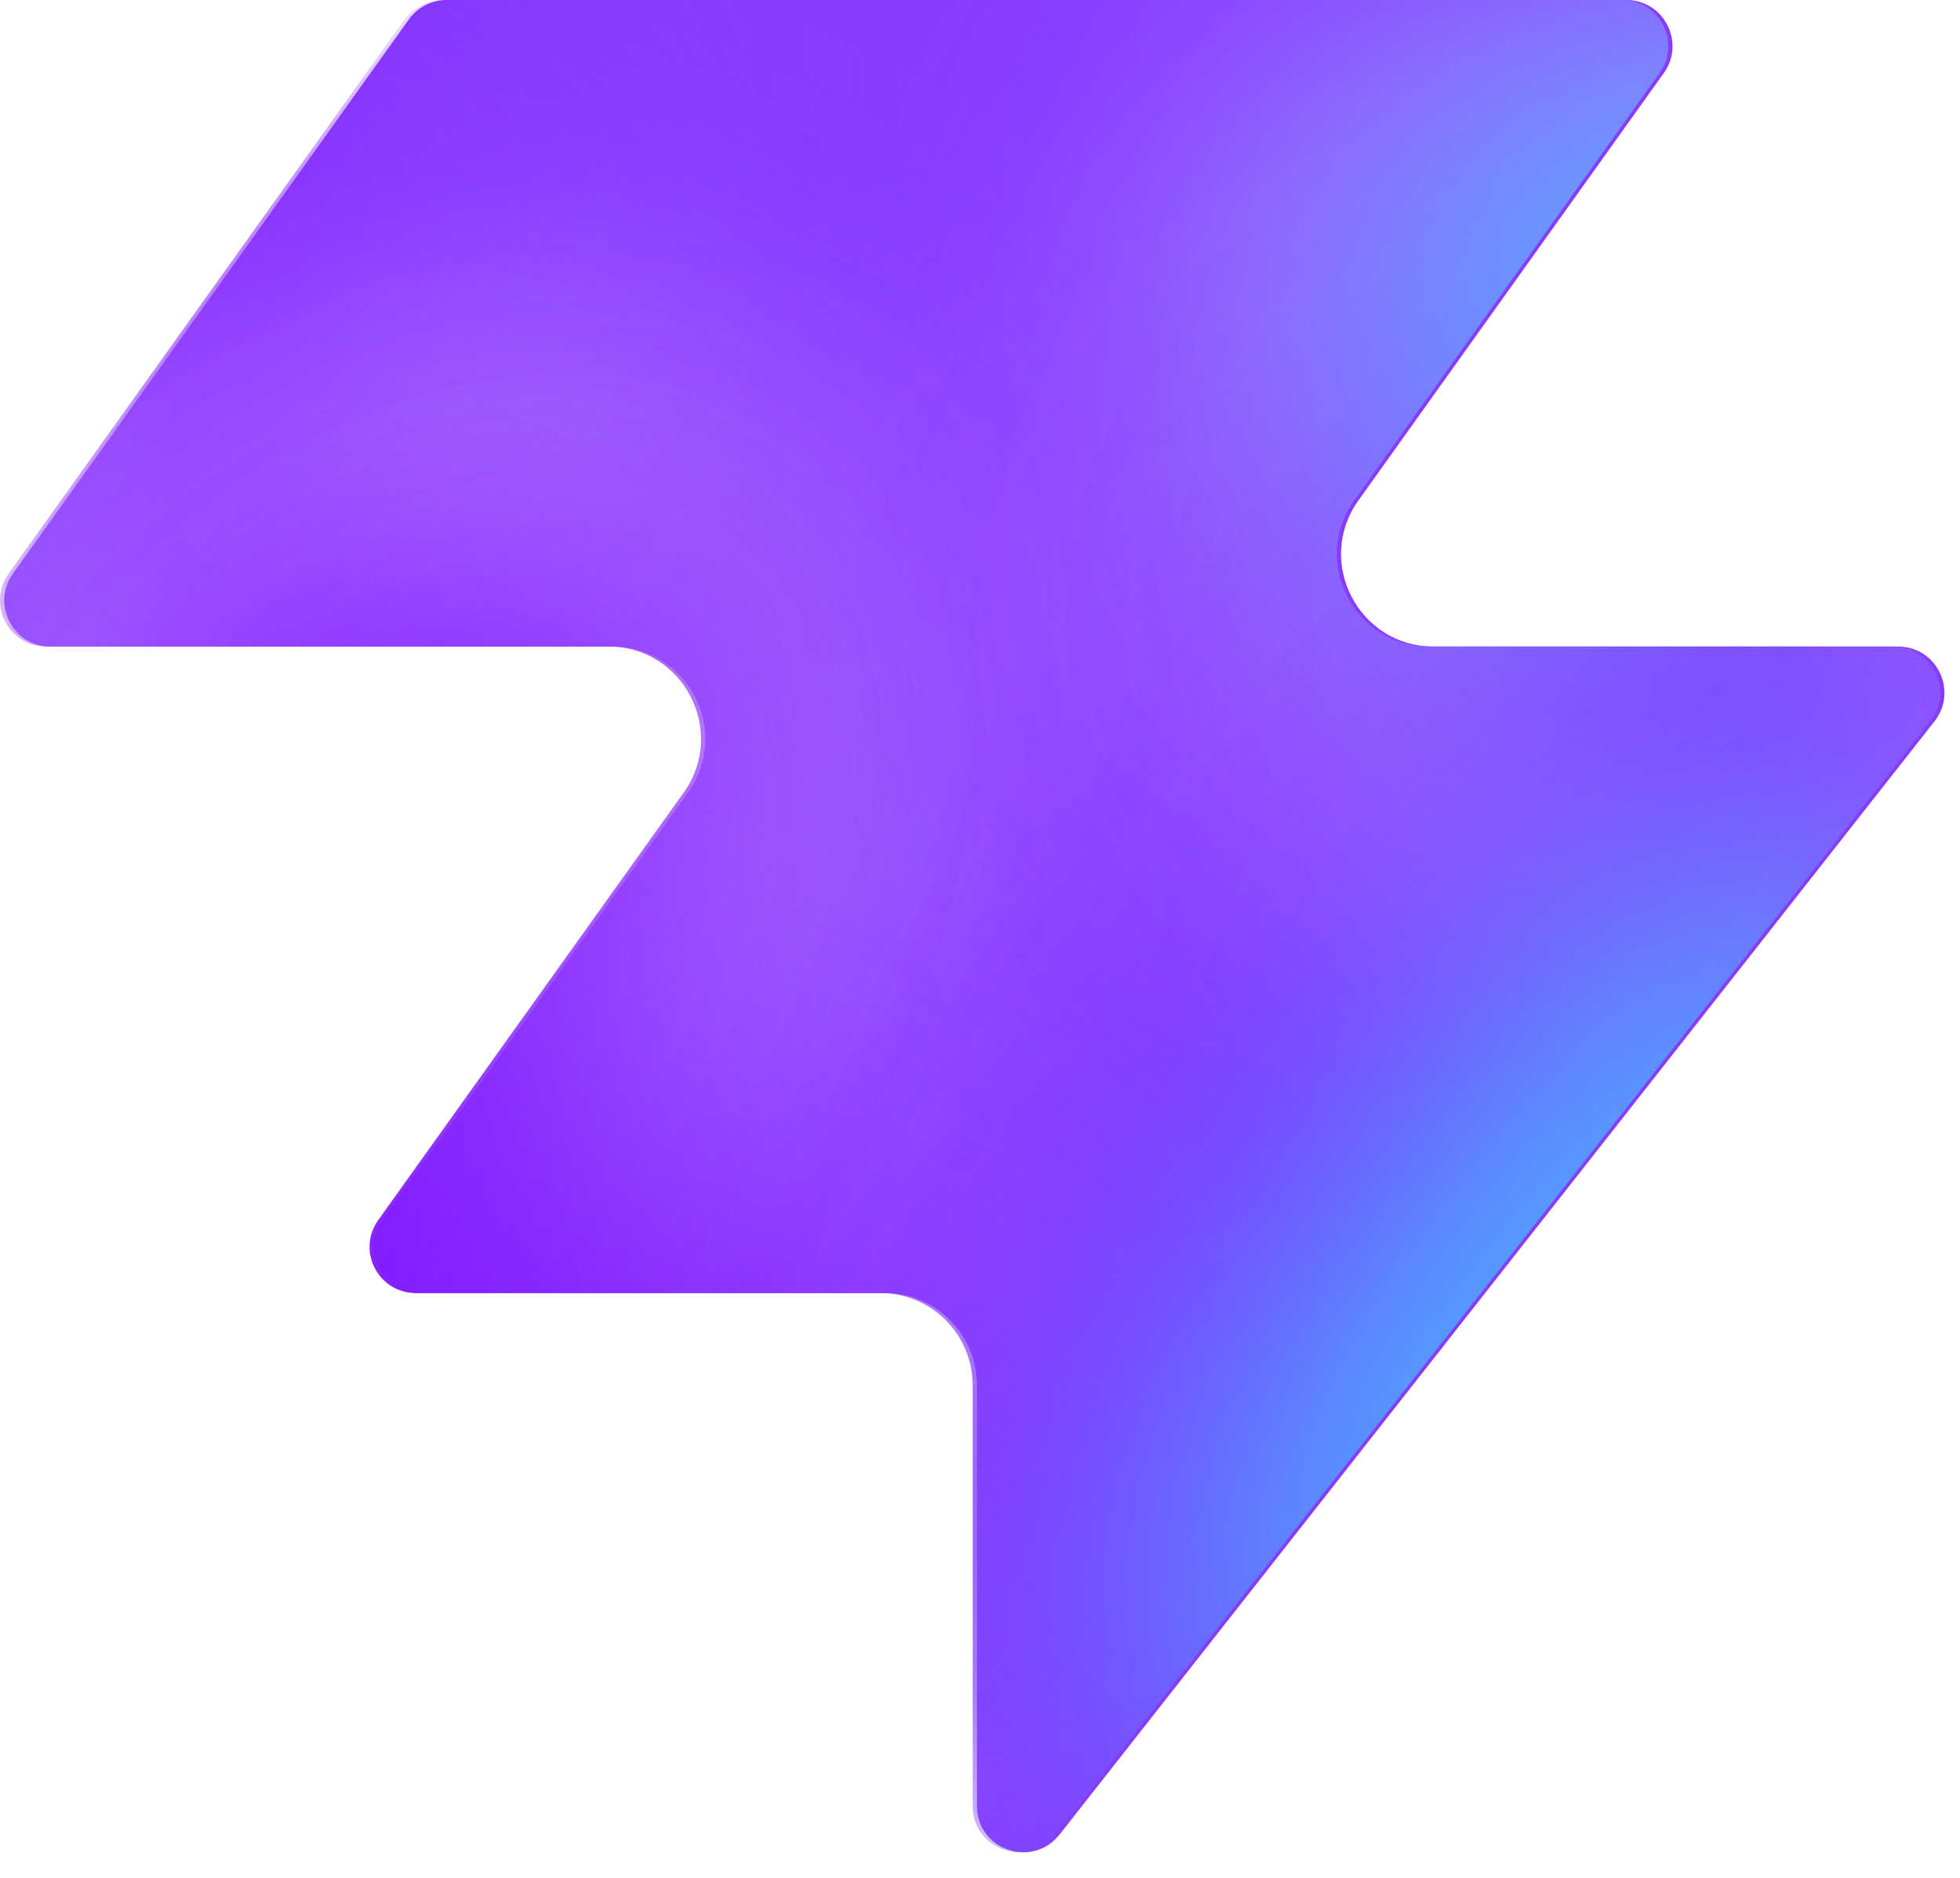
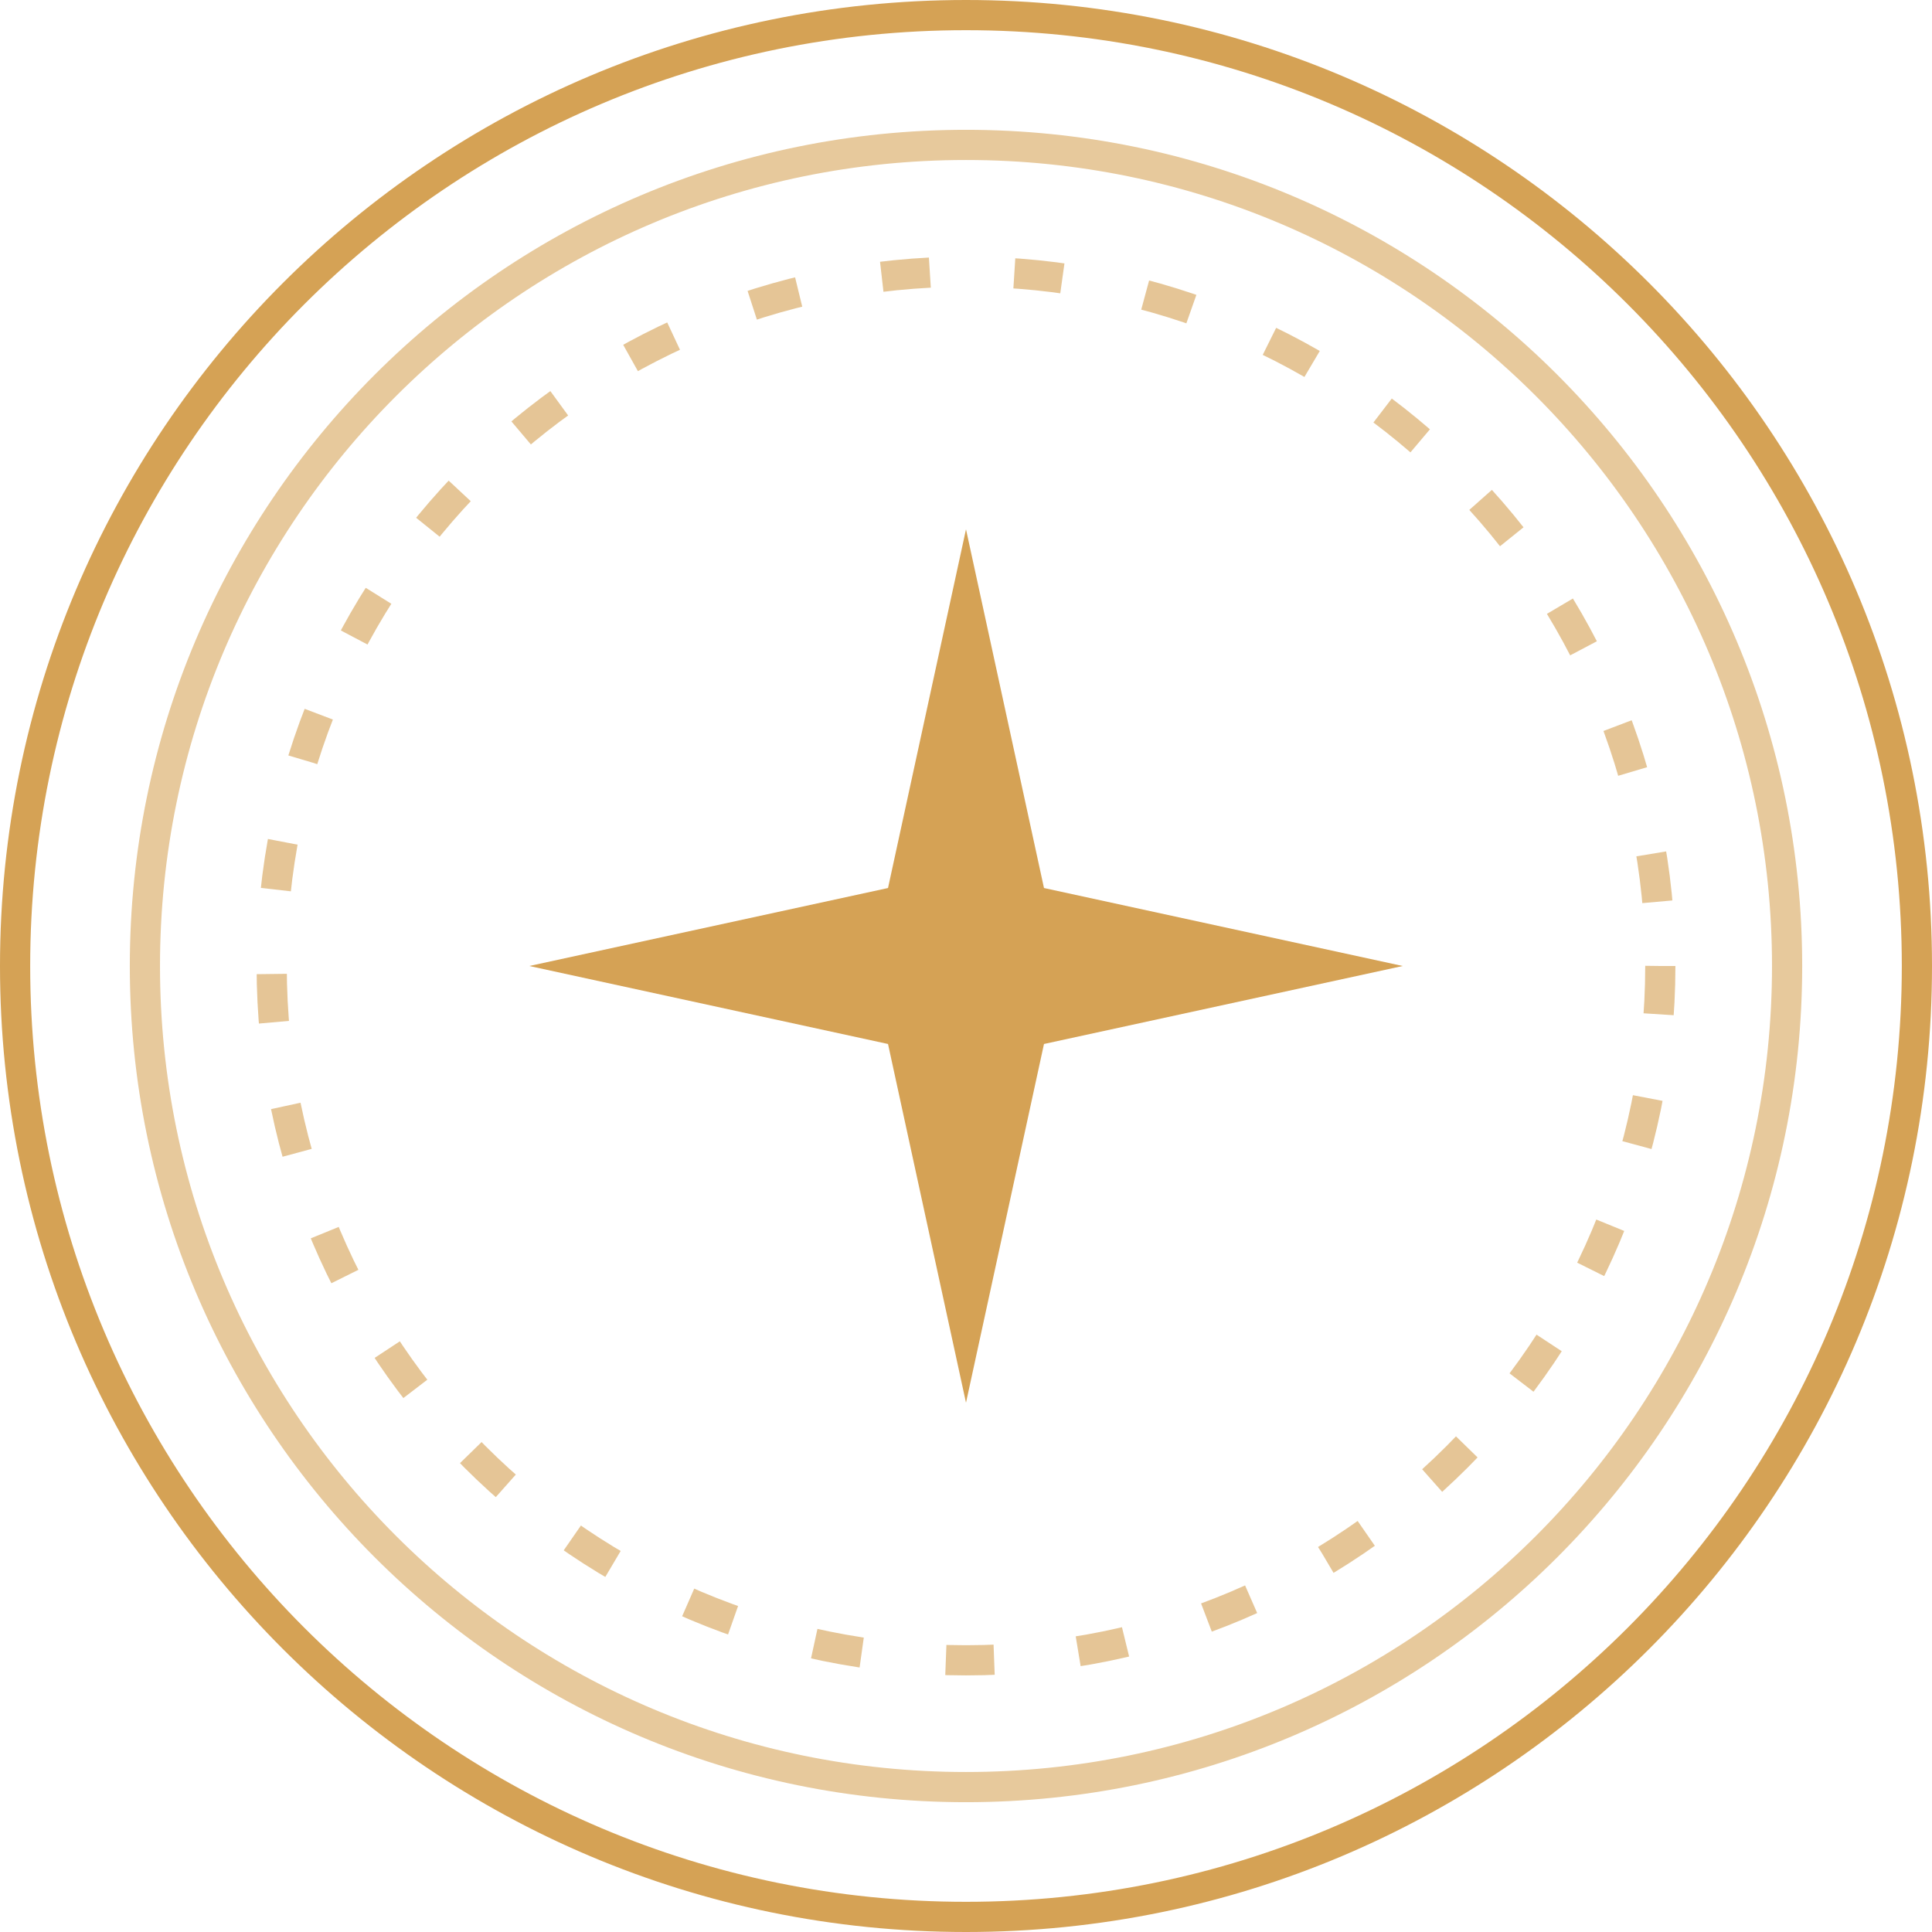
- <svg xmlns="http://www.w3.org/2000/svg" width="48" height="46" fill="none" viewBox="0 0 48 46">
-   <path fill="#863bff" d="M25.946 44.938c-.664.845-2.021.375-2.021-.698V33.937a2.26 2.26 0 0 0-2.262-2.262H10.287c-.92 0-1.456-1.04-.92-1.788l7.48-10.471c1.07-1.497 0-3.578-1.842-3.578H1.237c-.92 0-1.456-1.04-.92-1.788L10.013.474c.214-.297.556-.474.92-.474h28.894c.92 0 1.456 1.04.92 1.788l-7.48 10.471c-1.07 1.498 0 3.579 1.842 3.579h11.377c.943 0 1.473 1.088.89 1.83L25.947 44.94z" style="fill:#863bff;fill:color(display-p3 .525 .23 1);fill-opacity:1" />
-   <mask id="a" width="48" height="46" x="0" y="0" maskUnits="userSpaceOnUse" style="mask-type:alpha">
-     <path fill="#000" d="M25.842 44.938c-.664.844-2.021.375-2.021-.698V33.937a2.26 2.26 0 0 0-2.262-2.262H10.183c-.92 0-1.456-1.04-.92-1.788l7.48-10.471c1.07-1.498 0-3.579-1.842-3.579H1.133c-.92 0-1.456-1.04-.92-1.787L9.91.473c.214-.297.556-.474.92-.474h28.894c.92 0 1.456 1.04.92 1.788l-7.48 10.471c-1.07 1.498 0 3.578 1.842 3.578h11.377c.943 0 1.473 1.088.89 1.832L25.843 44.94z" style="fill:#000;fill-opacity:1" />
-   </mask>
-   <g mask="url(#a)">
-     <g filter="url(#b)">
-       <ellipse cx="5.508" cy="14.704" fill="#ede6ff" rx="5.508" ry="14.704" style="fill:#ede6ff;fill:color(display-p3 .927 .903 1);fill-opacity:1" transform="matrix(.00324 1 1 -.00324 -4.47 31.516)" />
-     </g>
-     <g filter="url(#c)">
-       <ellipse cx="10.399" cy="29.851" fill="#ede6ff" rx="10.399" ry="29.851" style="fill:#ede6ff;fill:color(display-p3 .927 .903 1);fill-opacity:1" transform="matrix(.00324 1 1 -.00324 -39.328 7.883)" />
-     </g>
-     <g filter="url(#d)">
-       <ellipse cx="5.508" cy="30.487" fill="#7e14ff" rx="5.508" ry="30.487" style="fill:#7e14ff;fill:color(display-p3 .492 .077 1);fill-opacity:1" transform="rotate(89.814 -25.913 -14.639)scale(1 -1)" />
-     </g>
-     <g filter="url(#e)">
-       <ellipse cx="5.508" cy="30.599" fill="#7e14ff" rx="5.508" ry="30.599" style="fill:#7e14ff;fill:color(display-p3 .492 .077 1);fill-opacity:1" transform="rotate(89.814 -32.644 -3.334)scale(1 -1)" />
-     </g>
-     <g filter="url(#f)">
-       <ellipse cx="5.508" cy="30.599" fill="#7e14ff" rx="5.508" ry="30.599" style="fill:#7e14ff;fill:color(display-p3 .492 .077 1);fill-opacity:1" transform="matrix(.00324 1 1 -.00324 -34.34 30.47)" />
-     </g>
-     <g filter="url(#g)">
-       <ellipse cx="14.072" cy="22.078" fill="#ede6ff" rx="14.072" ry="22.078" style="fill:#ede6ff;fill:color(display-p3 .927 .903 1);fill-opacity:1" transform="rotate(93.35 24.506 48.493)scale(-1 1)" />
-     </g>
-     <g filter="url(#h)">
-       <ellipse cx="3.47" cy="21.501" fill="#7e14ff" rx="3.47" ry="21.501" style="fill:#7e14ff;fill:color(display-p3 .492 .077 1);fill-opacity:1" transform="rotate(89.009 28.708 47.59)scale(-1 1)" />
-     </g>
-     <g filter="url(#i)">
-       <ellipse cx="3.47" cy="21.501" fill="#7e14ff" rx="3.47" ry="21.501" style="fill:#7e14ff;fill:color(display-p3 .492 .077 1);fill-opacity:1" transform="rotate(89.009 28.708 47.59)scale(-1 1)" />
-     </g>
-     <g filter="url(#j)">
-       <ellipse cx=".387" cy="8.972" fill="#7e14ff" rx="4.407" ry="29.108" style="fill:#7e14ff;fill:color(display-p3 .492 .077 1);fill-opacity:1" transform="rotate(39.51 .387 8.972)" />
-     </g>
-     <g filter="url(#k)">
-       <ellipse cx="47.523" cy="-6.092" fill="#7e14ff" rx="4.407" ry="29.108" style="fill:#7e14ff;fill:color(display-p3 .492 .077 1);fill-opacity:1" transform="rotate(37.892 47.523 -6.092)" />
-     </g>
-     <g filter="url(#l)">
-       <ellipse cx="41.412" cy="6.333" fill="#47bfff" rx="5.971" ry="9.665" style="fill:#47bfff;fill:color(display-p3 .28 .748 1);fill-opacity:1" transform="rotate(37.892 41.412 6.333)" />
-     </g>
-     <g filter="url(#m)">
-       <ellipse cx="-1.879" cy="38.332" fill="#7e14ff" rx="4.407" ry="29.108" style="fill:#7e14ff;fill:color(display-p3 .492 .077 1);fill-opacity:1" transform="rotate(37.892 -1.88 38.332)" />
-     </g>
-     <g filter="url(#n)">
-       <ellipse cx="-1.879" cy="38.332" fill="#7e14ff" rx="4.407" ry="29.108" style="fill:#7e14ff;fill:color(display-p3 .492 .077 1);fill-opacity:1" transform="rotate(37.892 -1.88 38.332)" />
-     </g>
-     <g filter="url(#o)">
-       <ellipse cx="35.651" cy="29.907" fill="#7e14ff" rx="4.407" ry="29.108" style="fill:#7e14ff;fill:color(display-p3 .492 .077 1);fill-opacity:1" transform="rotate(37.892 35.651 29.907)" />
-     </g>
-     <g filter="url(#p)">
-       <ellipse cx="38.418" cy="32.4" fill="#47bfff" rx="5.971" ry="15.297" style="fill:#47bfff;fill:color(display-p3 .28 .748 1);fill-opacity:1" transform="rotate(37.892 38.418 32.4)" />
-     </g>
+ <svg xmlns="http://www.w3.org/2000/svg" width="64" height="64" viewBox="0 0 64 64" fill="none">
+   <g stroke="#d5a255">
+     <circle cx="32" cy="32" r="31.5" />
+     <circle cx="32" cy="32" r="27.2" opacity="0.58" />
+     <circle cx="32" cy="32" r="23" stroke-dasharray="1.6 2.8" opacity="0.62" />
  </g>
-   <defs>
-     <filter id="b" width="60.045" height="41.654" x="-19.77" y="16.149" color-interpolation-filters="sRGB" filterUnits="userSpaceOnUse">
-       <feFlood flood-opacity="0" result="BackgroundImageFix" />
-       <feBlend in="SourceGraphic" in2="BackgroundImageFix" result="shape" />
-       <feGaussianBlur result="effect1_foregroundBlur_2002_17158" stdDeviation="7.659" />
-     </filter>
-     <filter id="c" width="90.34" height="51.437" x="-54.613" y="-7.533" color-interpolation-filters="sRGB" filterUnits="userSpaceOnUse">
-       <feFlood flood-opacity="0" result="BackgroundImageFix" />
-       <feBlend in="SourceGraphic" in2="BackgroundImageFix" result="shape" />
-       <feGaussianBlur result="effect1_foregroundBlur_2002_17158" stdDeviation="7.659" />
-     </filter>
-     <filter id="d" width="79.355" height="29.4" x="-49.64" y="2.03" color-interpolation-filters="sRGB" filterUnits="userSpaceOnUse">
-       <feFlood flood-opacity="0" result="BackgroundImageFix" />
-       <feBlend in="SourceGraphic" in2="BackgroundImageFix" result="shape" />
-       <feGaussianBlur result="effect1_foregroundBlur_2002_17158" stdDeviation="4.596" />
-     </filter>
-     <filter id="e" width="79.579" height="29.4" x="-45.045" y="20.029" color-interpolation-filters="sRGB" filterUnits="userSpaceOnUse">
-       <feFlood flood-opacity="0" result="BackgroundImageFix" />
-       <feBlend in="SourceGraphic" in2="BackgroundImageFix" result="shape" />
-       <feGaussianBlur result="effect1_foregroundBlur_2002_17158" stdDeviation="4.596" />
-     </filter>
-     <filter id="f" width="79.579" height="29.4" x="-43.513" y="21.178" color-interpolation-filters="sRGB" filterUnits="userSpaceOnUse">
-       <feFlood flood-opacity="0" result="BackgroundImageFix" />
-       <feBlend in="SourceGraphic" in2="BackgroundImageFix" result="shape" />
-       <feGaussianBlur result="effect1_foregroundBlur_2002_17158" stdDeviation="4.596" />
-     </filter>
-     <filter id="g" width="74.749" height="58.852" x="15.756" y="-17.901" color-interpolation-filters="sRGB" filterUnits="userSpaceOnUse">
-       <feFlood flood-opacity="0" result="BackgroundImageFix" />
-       <feBlend in="SourceGraphic" in2="BackgroundImageFix" result="shape" />
-       <feGaussianBlur result="effect1_foregroundBlur_2002_17158" stdDeviation="7.659" />
-     </filter>
-     <filter id="h" width="61.377" height="25.362" x="23.548" y="2.284" color-interpolation-filters="sRGB" filterUnits="userSpaceOnUse">
-       <feFlood flood-opacity="0" result="BackgroundImageFix" />
-       <feBlend in="SourceGraphic" in2="BackgroundImageFix" result="shape" />
-       <feGaussianBlur result="effect1_foregroundBlur_2002_17158" stdDeviation="4.596" />
-     </filter>
-     <filter id="i" width="61.377" height="25.362" x="23.548" y="2.284" color-interpolation-filters="sRGB" filterUnits="userSpaceOnUse">
-       <feFlood flood-opacity="0" result="BackgroundImageFix" />
-       <feBlend in="SourceGraphic" in2="BackgroundImageFix" result="shape" />
-       <feGaussianBlur result="effect1_foregroundBlur_2002_17158" stdDeviation="4.596" />
-     </filter>
-     <filter id="j" width="56.045" height="63.649" x="-27.636" y="-22.853" color-interpolation-filters="sRGB" filterUnits="userSpaceOnUse">
-       <feFlood flood-opacity="0" result="BackgroundImageFix" />
-       <feBlend in="SourceGraphic" in2="BackgroundImageFix" result="shape" />
-       <feGaussianBlur result="effect1_foregroundBlur_2002_17158" stdDeviation="4.596" />
-     </filter>
-     <filter id="k" width="54.814" height="64.646" x="20.116" y="-38.415" color-interpolation-filters="sRGB" filterUnits="userSpaceOnUse">
-       <feFlood flood-opacity="0" result="BackgroundImageFix" />
-       <feBlend in="SourceGraphic" in2="BackgroundImageFix" result="shape" />
-       <feGaussianBlur result="effect1_foregroundBlur_2002_17158" stdDeviation="4.596" />
-     </filter>
-     <filter id="l" width="33.541" height="35.313" x="24.641" y="-11.323" color-interpolation-filters="sRGB" filterUnits="userSpaceOnUse">
-       <feFlood flood-opacity="0" result="BackgroundImageFix" />
-       <feBlend in="SourceGraphic" in2="BackgroundImageFix" result="shape" />
-       <feGaussianBlur result="effect1_foregroundBlur_2002_17158" stdDeviation="4.596" />
-     </filter>
-     <filter id="m" width="54.814" height="64.646" x="-29.286" y="6.009" color-interpolation-filters="sRGB" filterUnits="userSpaceOnUse">
-       <feFlood flood-opacity="0" result="BackgroundImageFix" />
-       <feBlend in="SourceGraphic" in2="BackgroundImageFix" result="shape" />
-       <feGaussianBlur result="effect1_foregroundBlur_2002_17158" stdDeviation="4.596" />
-     </filter>
-     <filter id="n" width="54.814" height="64.646" x="-29.286" y="6.009" color-interpolation-filters="sRGB" filterUnits="userSpaceOnUse">
-       <feFlood flood-opacity="0" result="BackgroundImageFix" />
-       <feBlend in="SourceGraphic" in2="BackgroundImageFix" result="shape" />
-       <feGaussianBlur result="effect1_foregroundBlur_2002_17158" stdDeviation="4.596" />
-     </filter>
-     <filter id="o" width="54.814" height="64.646" x="8.244" y="-2.416" color-interpolation-filters="sRGB" filterUnits="userSpaceOnUse">
-       <feFlood flood-opacity="0" result="BackgroundImageFix" />
-       <feBlend in="SourceGraphic" in2="BackgroundImageFix" result="shape" />
-       <feGaussianBlur result="effect1_foregroundBlur_2002_17158" stdDeviation="4.596" />
-     </filter>
-     <filter id="p" width="39.409" height="43.623" x="18.713" y="10.588" color-interpolation-filters="sRGB" filterUnits="userSpaceOnUse">
-       <feFlood flood-opacity="0" result="BackgroundImageFix" />
-       <feBlend in="SourceGraphic" in2="BackgroundImageFix" result="shape" />
-       <feGaussianBlur result="effect1_foregroundBlur_2002_17158" stdDeviation="4.596" />
-     </filter>
-   </defs>
+   <path fill="#d5a255" transform="translate(15.4667 15.4667) scale(0.5166667)" d="M32 4 37 27 60 32 37 37 32 60 27 37 4 32 27 27Z" />
</svg>
